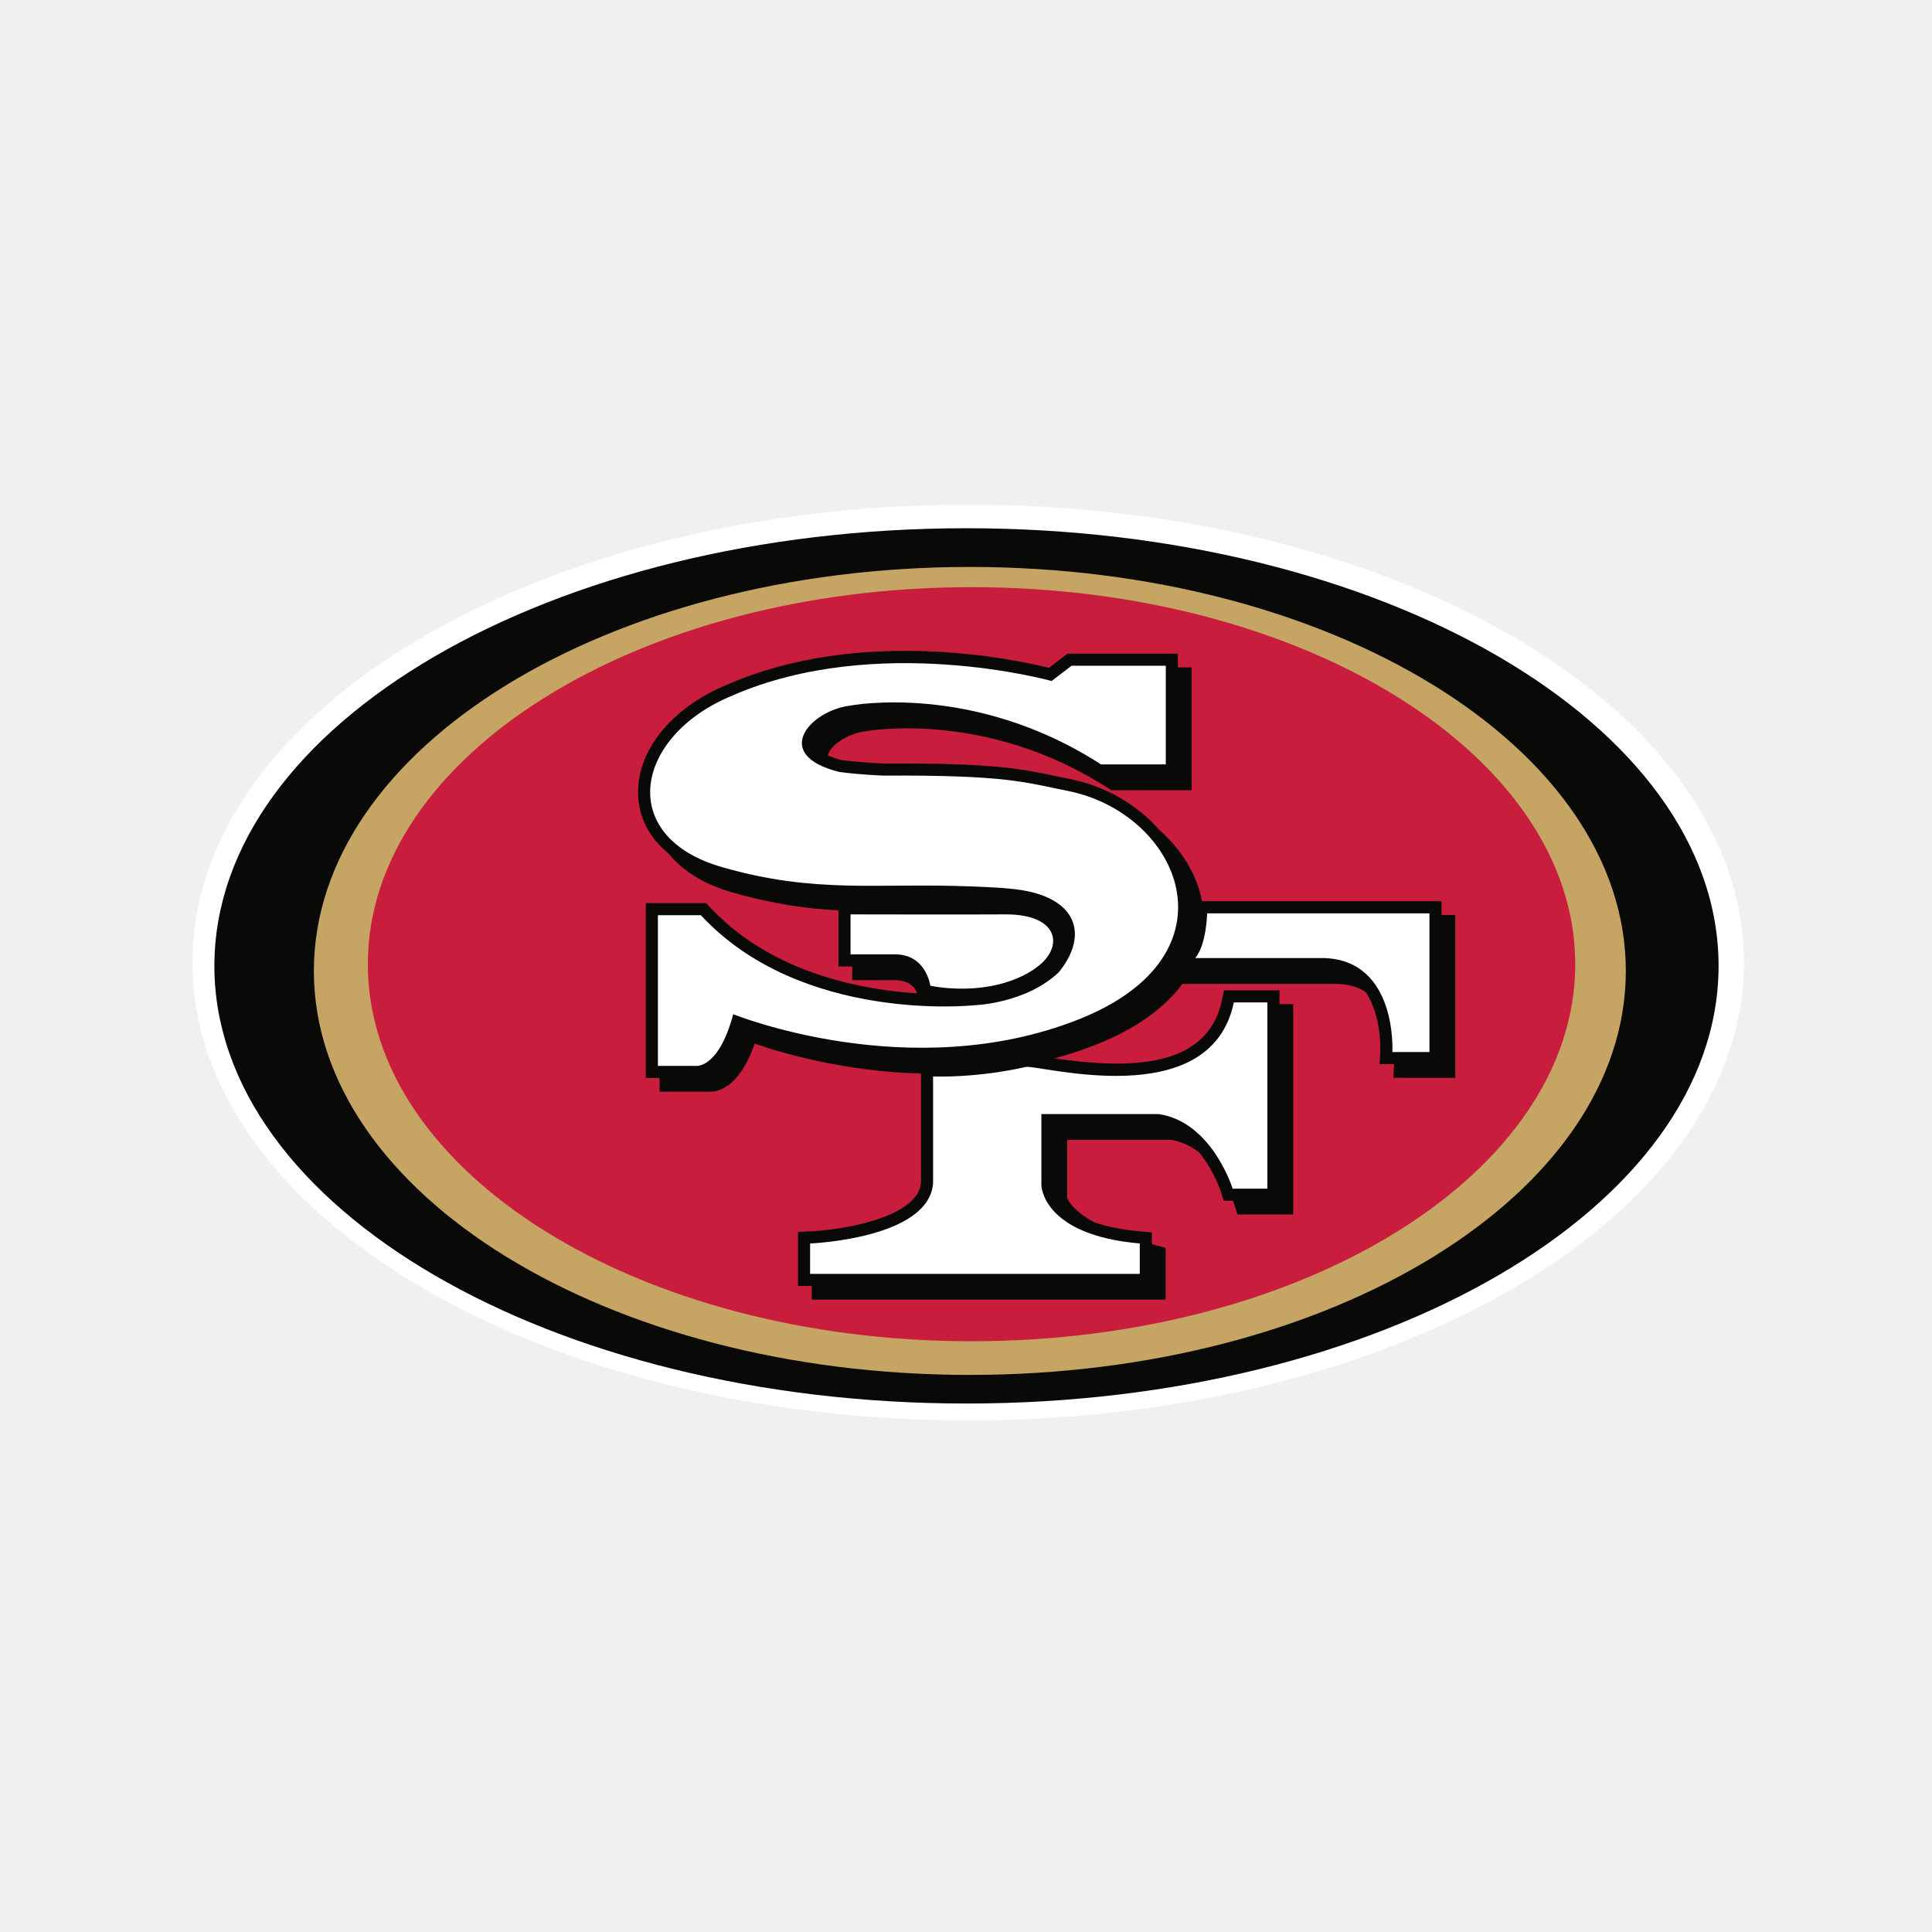
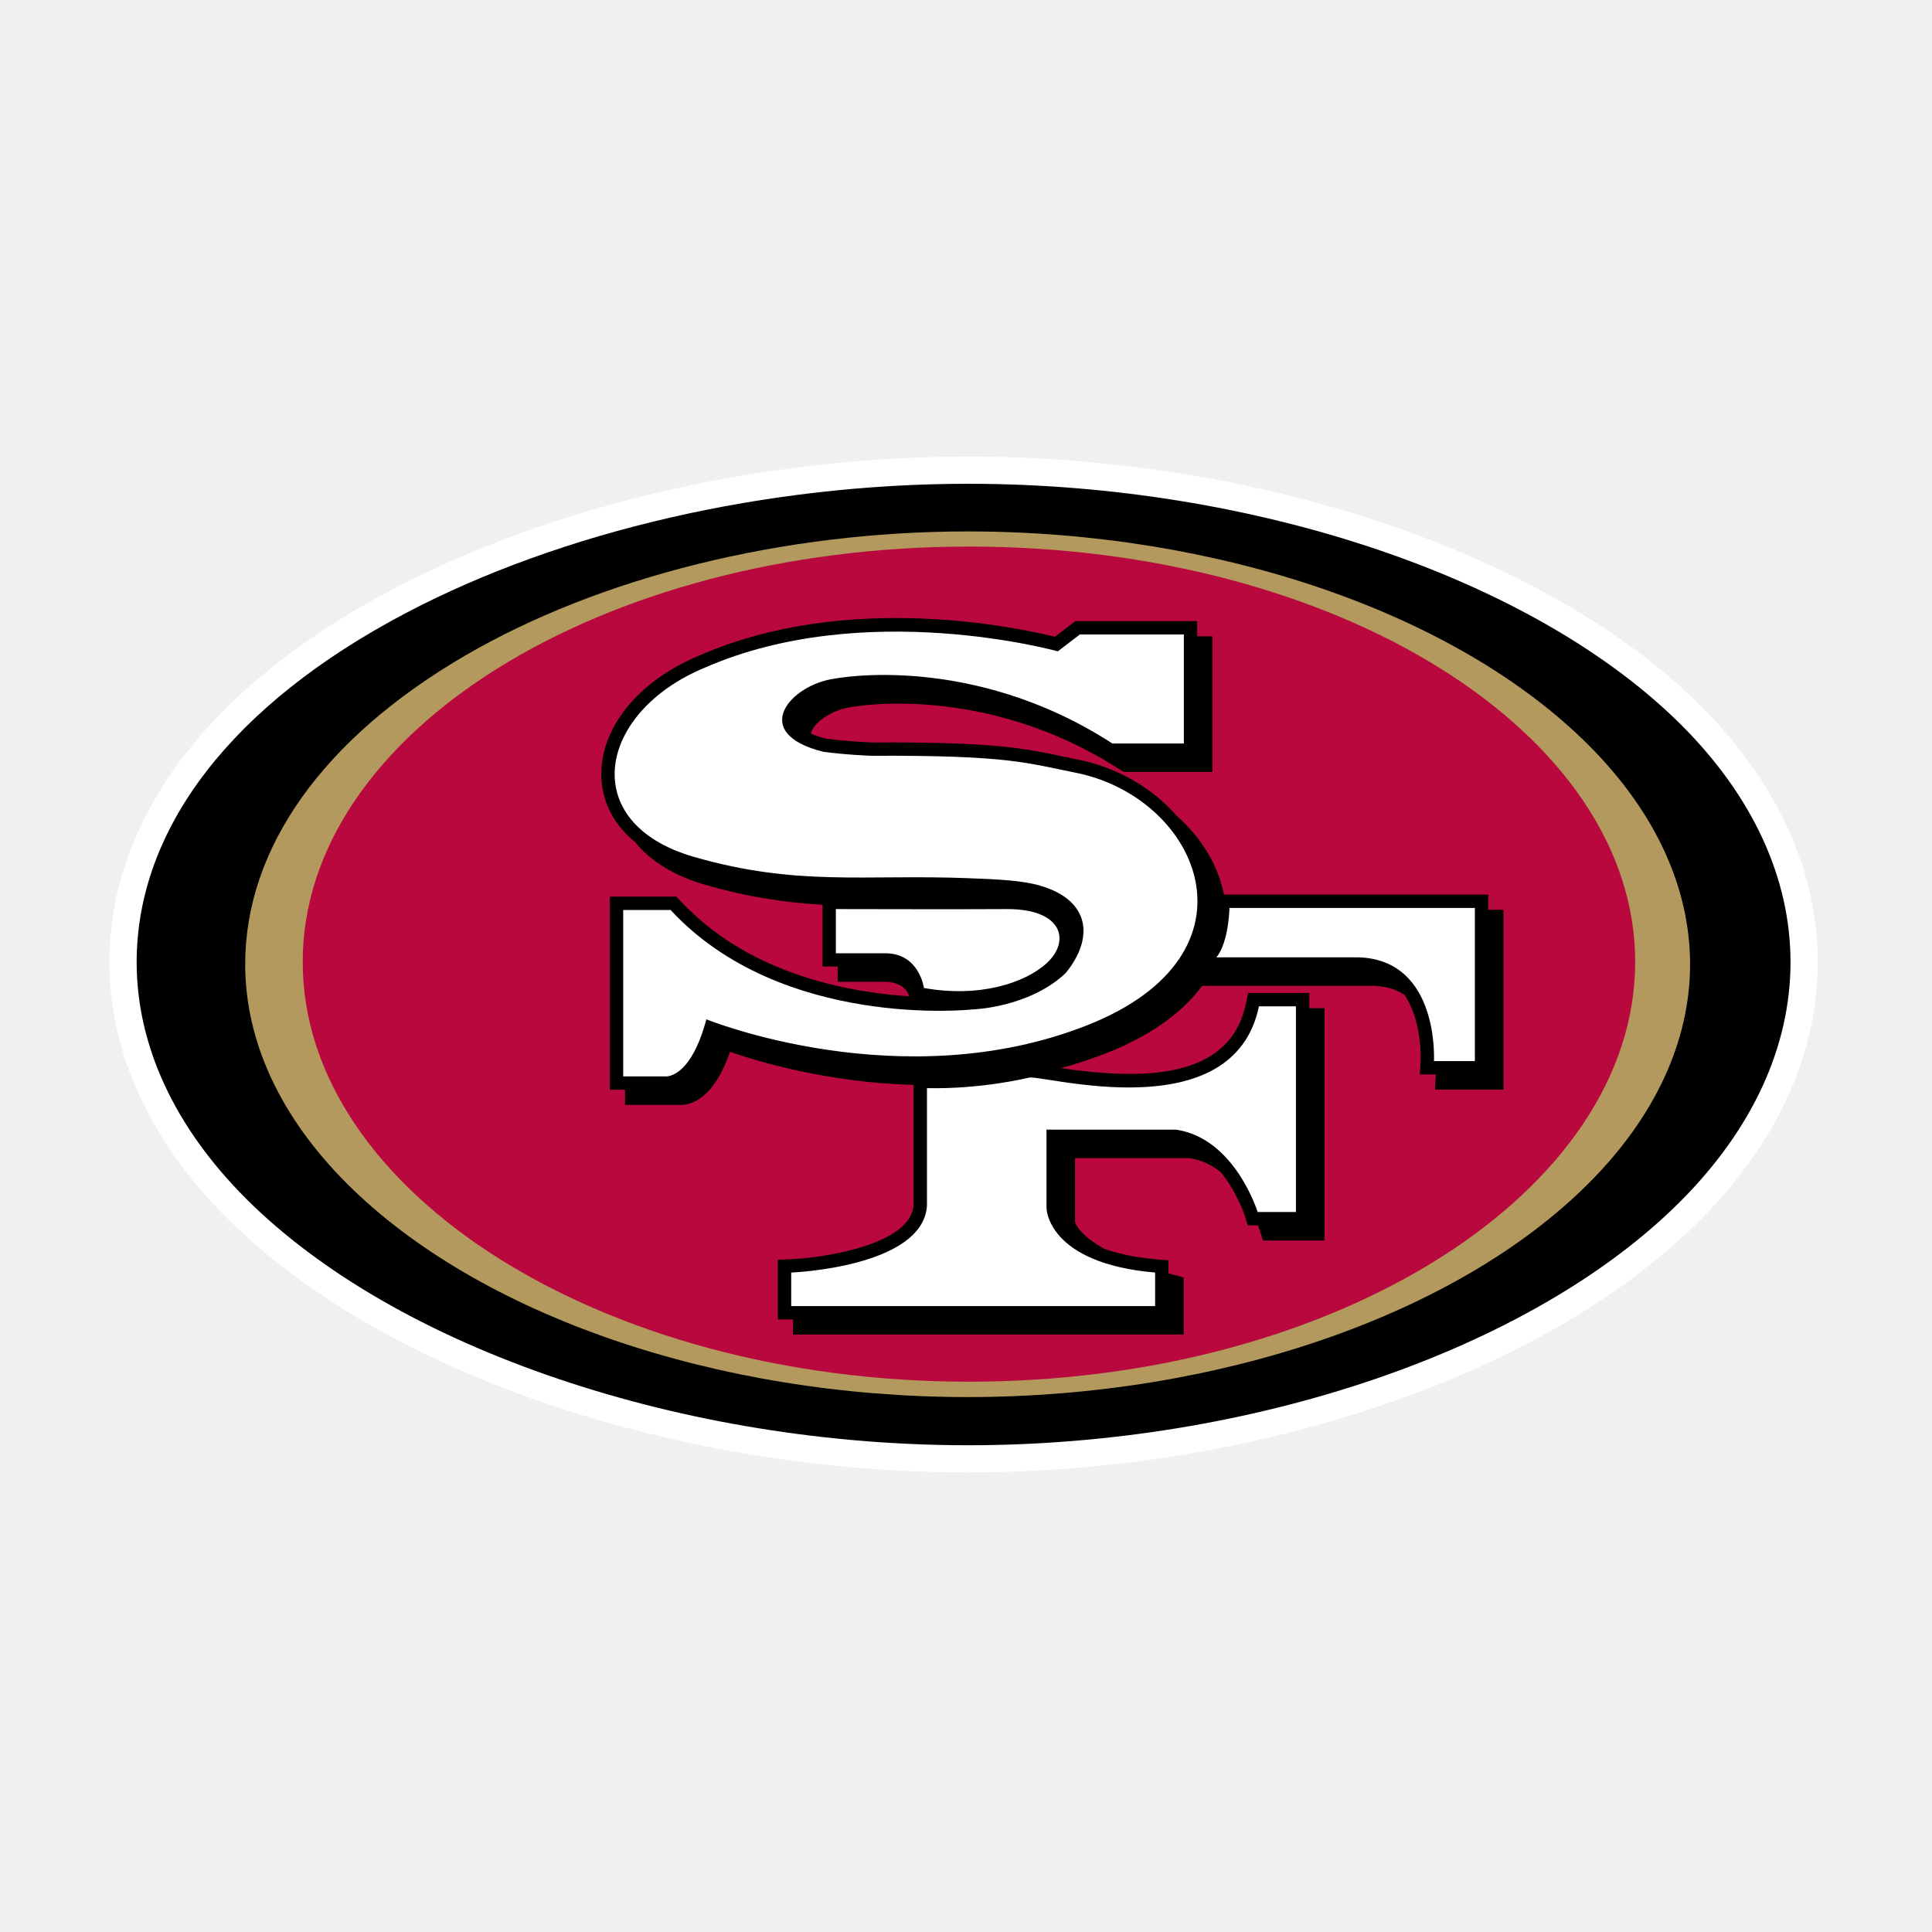
<svg xmlns="http://www.w3.org/2000/svg" width="512" height="512" viewBox="0 0 512 512">
-   <g fill="none" fill-rule="evenodd">
-     <path d="M256.574 133.741c113.533 0 205.57 54.324 205.57 121.336s-92.037 121.334-205.57 121.334c-113.531 0-205.568-54.322-205.568-121.334s92.037-121.336 205.568-121.336" fill="#FFF" />
-     <path d="M256.128 139.987c110.077 0 199.312 51.927 199.312 115.982 0 64.053-89.235 115.982-199.312 115.982-110.077 0-199.313-51.929-199.313-115.982 0-64.055 89.236-115.982 199.313-115.982" fill="#090908" />
-     <path d="M257.022 150.248c96.008 0 173.839 47.932 173.839 107.059 0 59.128-77.83 107.06-173.84 107.06s-173.84-47.932-173.84-107.06c0-59.127 77.83-107.06 173.84-107.06" fill="#C6A463" />
-     <path d="M257.468 155.6c88.358 0 159.986 44.737 159.986 99.923 0 55.185-71.628 99.922-159.986 99.922-88.358 0-159.986-44.737-159.986-99.922 0-55.186 71.628-99.923 159.986-99.923" fill="#C81D3C" />
-     <path d="M382.46 242.478h-.438v-3.634h-63.46c-1.36-7.13-5.47-13.74-11.329-18.9-5.771-6.627-14.16-11.609-23.704-13.5l-3.96-.813c-9.161-1.922-16.392-3.443-45.5-3.297 0 0-5.6-.191-11.032-.91a24.082 24.082 0 0 1-3.62-1.208c.4-2.418 4.835-5.75 9.831-6.396.52-.094 32.019-5.88 64.443 15.081l.796.512h21.308v-32.55h-3.644v-3.636h-29.244l-4.927 3.757c-8.417-2.104-49.657-11.111-85.262 4.447-14.963 6.173-24.25 17.825-23.592 29.655.334 5.966 3.196 11.166 8.14 15.204 3.638 4.532 9.357 8.069 16.806 10.212 10.545 3.03 19.469 4.28 28.125 4.775v14.841h3.648v3.636h11.117c4.605 0 5.789 2.549 6.071 3.496-14.188-.926-35.772-4.959-51.653-19.635l-.598-.642h-.111c-.877-.836-1.74-1.7-2.581-2.606l-.95-1.029h-15.994v46.336h3.645v3.631h13.04c1.913.132 7.974-.544 12.156-12.735 6.783 2.356 23.5 7.382 44.09 7.94v28.823c-.72 9.678-22.081 12.71-29.524 13.003l-3.073.118v14.332h3.643v3.63h93.78v-13.709l-2.393-.634a54.5 54.5 0 0 1-1.249-.335v-3.136l-2.93-.251c-5.27-.468-9.328-1.38-12.477-2.496-5.893-3.304-6.903-5.98-7.027-6.412v-15.37h27.487c2.9.439 5.386 1.708 7.496 3.36 3.96 4.866 5.76 10.428 5.791 10.518l.7 2.25 2.362.015h.073c.329.823.505 1.346.507 1.374l.7 2.257h14.77v-55.749h-3.641v-3.642H324.37l-.532 2.553c-3.855 18.524-25.31 18.251-44.393 15.475a104.92 104.92 0 0 0 11.247-3.73c10.217-4.053 17.878-9.566 22.661-16.02h41.187c2.874.09 5.314.804 7.367 2.146 4.321 6.33 3.887 15.634 3.883 15.745l-.179 3.37h3.834l-.007.262-.185 3.372 3.386.008h13.03v-43.16h-3.21" fill="#090908" />
-     <path d="M316.762 253.893H350.9c19.498.62 18.088 24.904 18.088 24.904h9.832v-36.755H319.9s-.14 8.225-3.138 11.85m-69.484 31.395v28.224c-1.014 14.794-32.593 16.022-32.593 16.022v8.054h87.37v-8.054c-25.964-2.242-26.08-15.45-26.08-15.45v-18.847h31.035c14.196 2.022 19.652 19.778 19.652 19.778h9.2v-49.356h-8.889c-6.179 29.731-51.82 16.356-55.197 17.101 0 0-11.242 2.803-24.498 2.528m27.26-48.56c11.86 3.471 12.962 12.504 6.018 20.961-8.885 8.372-22.456 8.717-22.456 8.717s-45.694 4.93-72.361-23.865h-11.385v39.934h9.978s6.082.932 9.982-13.701c0 0 46.92 19.06 91.549 1.372 43.226-17.139 26.775-54.678-2.967-60.562-11.439-2.261-15.987-4.214-48.811-4.045 0 0-5.926-.188-11.696-.968-18.092-4.514-7.802-16.188 2.807-17.558 0 0 32.595-6.415 66.597 15.569h17.156v-26.156h-24.96l-5.3 4.045s-46.267-12.895-84.685 3.892c-25.823 10.657-30.885 37.314-2.682 45.429 24.838 7.146 40.671 4.152 65.84 5.11 7.034.27 13.147.546 17.376 1.827m-37.28 16.192H225.4v-10.6c9.19 0 27.93.075 41.191 0 13.344 0 15.121 7.699 9.5 12.906-5.3 4.908-16.402 8.404-29.543 6.016 0 0-1.083-8.323-9.29-8.323" fill="#FFF" />
+   <g fill="none">
+     <path d="M256.567 390.208c77.174 0 153.21-26.133 193.716-66.59 20.565-20.542 31.436-44.266 31.436-68.618 0-24.174-10.73-47.663-31.018-67.93C410.513 146.936 334.314 121 256.567 121c-54.44 0-109.989 12.797-152.415 35.113C55.692 181.6 29 216.723 29 255c0 24.003 10.77 47.443 31.14 67.787 20.362 20.335 49.946 37.441 85.564 49.471 34.76 11.746 73.1 17.95 110.862 17.95" fill="#FFF" />
+     <path d="M107.514 162.487c-45.978 24.182-71.3 57.039-71.3 92.513 0 22.052 10.039 43.726 29.032 62.699 19.578 19.548 48.2 36.058 82.768 47.739 34.03 11.49 71.568 17.568 108.555 17.568 75.354 0 149.392-25.314 188.613-64.484 19.184-19.155 29.324-41.121 29.324-63.522 0-22.223-9.994-43.95-28.906-62.837-38.9-38.854-113.104-63.957-189.031-63.957-53.307 0-107.632 12.493-149.055 34.281" fill="#000" />
+     <path d="M256.435 370.238c66.522 0 129.563-21.683 164.506-56.58 17.628-17.61 26.947-37.706 26.947-58.126 0-20.417-9.32-40.513-26.947-58.119-34.947-34.901-97.984-56.58-164.506-56.58-48.845 0-97.471 12.042-133.41 33.044-37.433 21.877-58.047 50.875-58.047 81.655 0 20.42 9.32 40.517 26.952 58.126 34.939 34.897 97.98 56.58 164.505 56.58" fill="#B3995D" />
+     <path d="M256.78 366.165c97.509 0 176.56-50.454 176.56-111.246 0-60.792-79.051-110.073-176.56-110.073-97.511 0-176.559 49.281-176.559 110.073 0 60.792 79.048 111.246 176.56 111.246" fill="#B8083E" />
+     <path d="M394.88 241.091h-.484v-4.017h-70.052c-1.504-7.867-6.038-15.17-12.51-20.87-6.374-7.316-15.628-12.818-26.171-14.908l-4.363-.9c-10.108-2.122-18.095-3.802-50.223-3.636 0-.004-6.183-.215-12.18-1.006a26.36 26.36 0 0 1-3.993-1.339c.442-2.67 5.334-6.35 10.851-7.06.573-.105 35.341-6.496 71.133 16.656l.878.564h23.522v-35.949h-4.026v-4.017h-32.277s-3.832 2.926-5.44 4.151c-9.296-2.325-54.81-12.273-94.12 4.914-16.519 6.816-26.769 19.682-26.038 32.75.37 6.59 3.527 12.335 8.987 16.79 4.014 5.007 10.327 8.91 18.55 11.28 11.64 3.347 21.492 4.727 31.047 5.275v16.388h4.018v4.016h12.281c5.083 0 6.387 2.812 6.7 3.859-15.662-1.023-39.485-5.474-57.02-21.679l-.658-.71h-.122a68.266 68.266 0 0 1-2.852-2.88l-1.048-1.137h-17.652v51.172h4.022v4.009h14.398c2.112.15 8.795-.593 13.415-14.067 7.491 2.609 25.944 8.155 48.662 8.772v31.834c-.788 10.691-24.368 14.035-32.578 14.36l-3.397.133v15.828h4.018v4.009h103.525v-15.142l-2.64-.698c-.476-.122-.927-.248-1.386-.374v-3.465l-3.226-.275c-5.821-.516-10.303-1.522-13.772-2.76-6.513-3.643-7.626-6.6-7.764-7.076v-16.972h30.336c3.206.483 5.952 1.883 8.284 3.709 4.367 5.372 6.358 11.515 6.39 11.616l.772 2.487 2.609.008h.08c.362.913.55 1.49.561 1.522l.772 2.491 2.609.004h13.695v-61.57h-4.022v-4.022H330.75l-.585 2.816c-4.25 20.462-27.943 20.161-49.003 17.094a116.358 116.358 0 0 0 12.411-4.122c11.282-4.476 19.745-10.562 25.022-17.695h45.47c3.168.102 5.862.893 8.129 2.378 4.77 6.979 4.294 17.268 4.286 17.386l-.203 3.725h4.233l-.008.284-.203 3.724 3.733.009h14.386V241.09h-3.538z" fill="#000" />
+     <path d="M322.355 253.7h37.685c21.52.689 19.972 27.504 19.972 27.504h10.843v-40.598H325.82s-.154 9.093-3.465 13.093m-76.699 34.671v31.176c-1.113 16.34-35.979 17.695-35.979 17.695v8.89h96.444v-8.89c-28.658-2.48-28.788-17.07-28.788-17.07v-20.81h34.264c15.662 2.235 21.687 21.84 21.687 21.84h10.156v-54.506h-9.811c-6.817 32.832-57.202 18.06-60.928 18.887 0 0-12.411 3.096-27.045 2.787m30.089-53.628c13.098 3.83 14.309 13.812 6.65 23.152-9.81 9.247-24.794 9.628-24.794 9.628s-50.438 5.441-79.88-26.36h-12.566v44.103h11.018s6.712 1.03 11.018-15.134c0 0 51.795 21.054 101.06 1.518 47.711-18.928 29.55-60.387-3.275-66.887-12.627-2.499-17.649-4.657-53.884-4.467 0 0-6.544-.207-12.915-1.067-19.968-4.986-8.604-17.88 3.104-19.394 0 0 35.98-7.084 73.506 17.195h18.944v-28.889h-27.549l-5.854 4.472s-51.072-14.242-93.482 4.3c-28.504 11.763-34.09 41.207-2.962 50.166 27.423 7.896 44.9 4.589 72.681 5.648 7.764.296 14.516.6 19.18 2.016" fill="#FFF" />
+     <path d="M234.595 252.625h-13.086v-11.71c10.14 0 30.827.09 45.469 0 14.723 0 16.69 8.505 10.486 14.258-5.855 5.421-18.103 9.28-32.615 6.646 0 0-1.199-9.194-10.254-9.194" fill="#FFF" />
  </g>
</svg>
